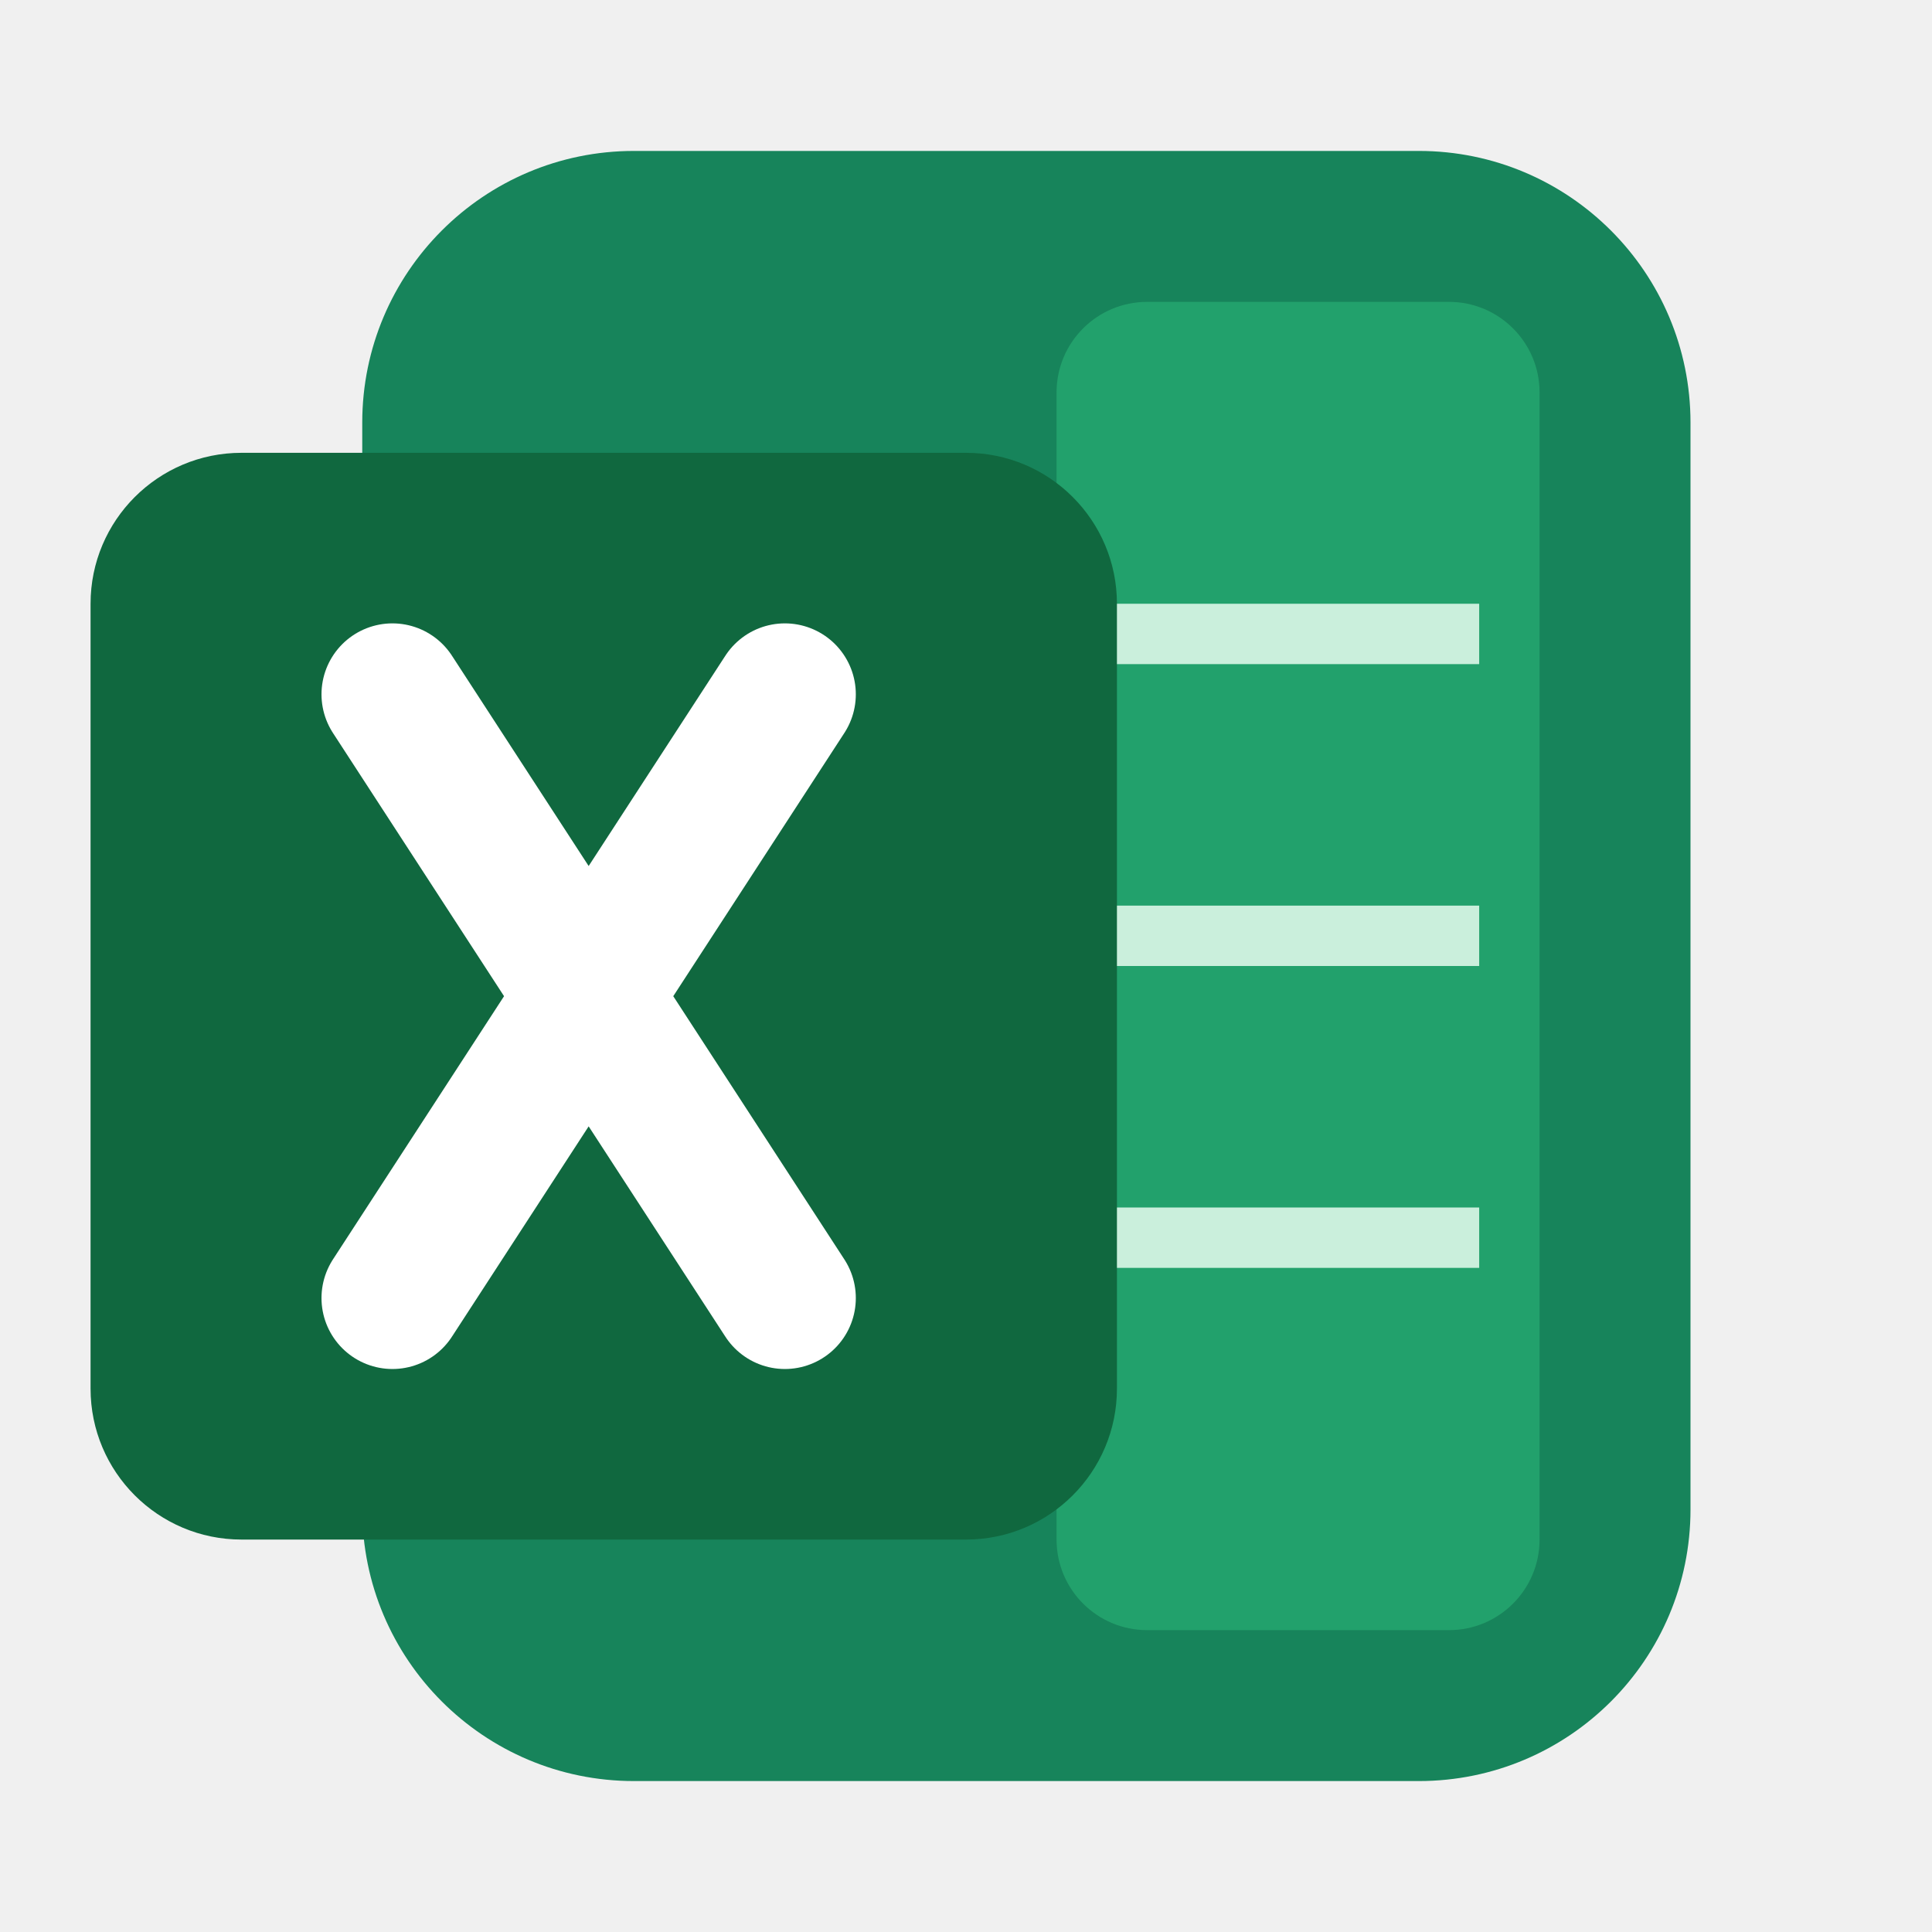
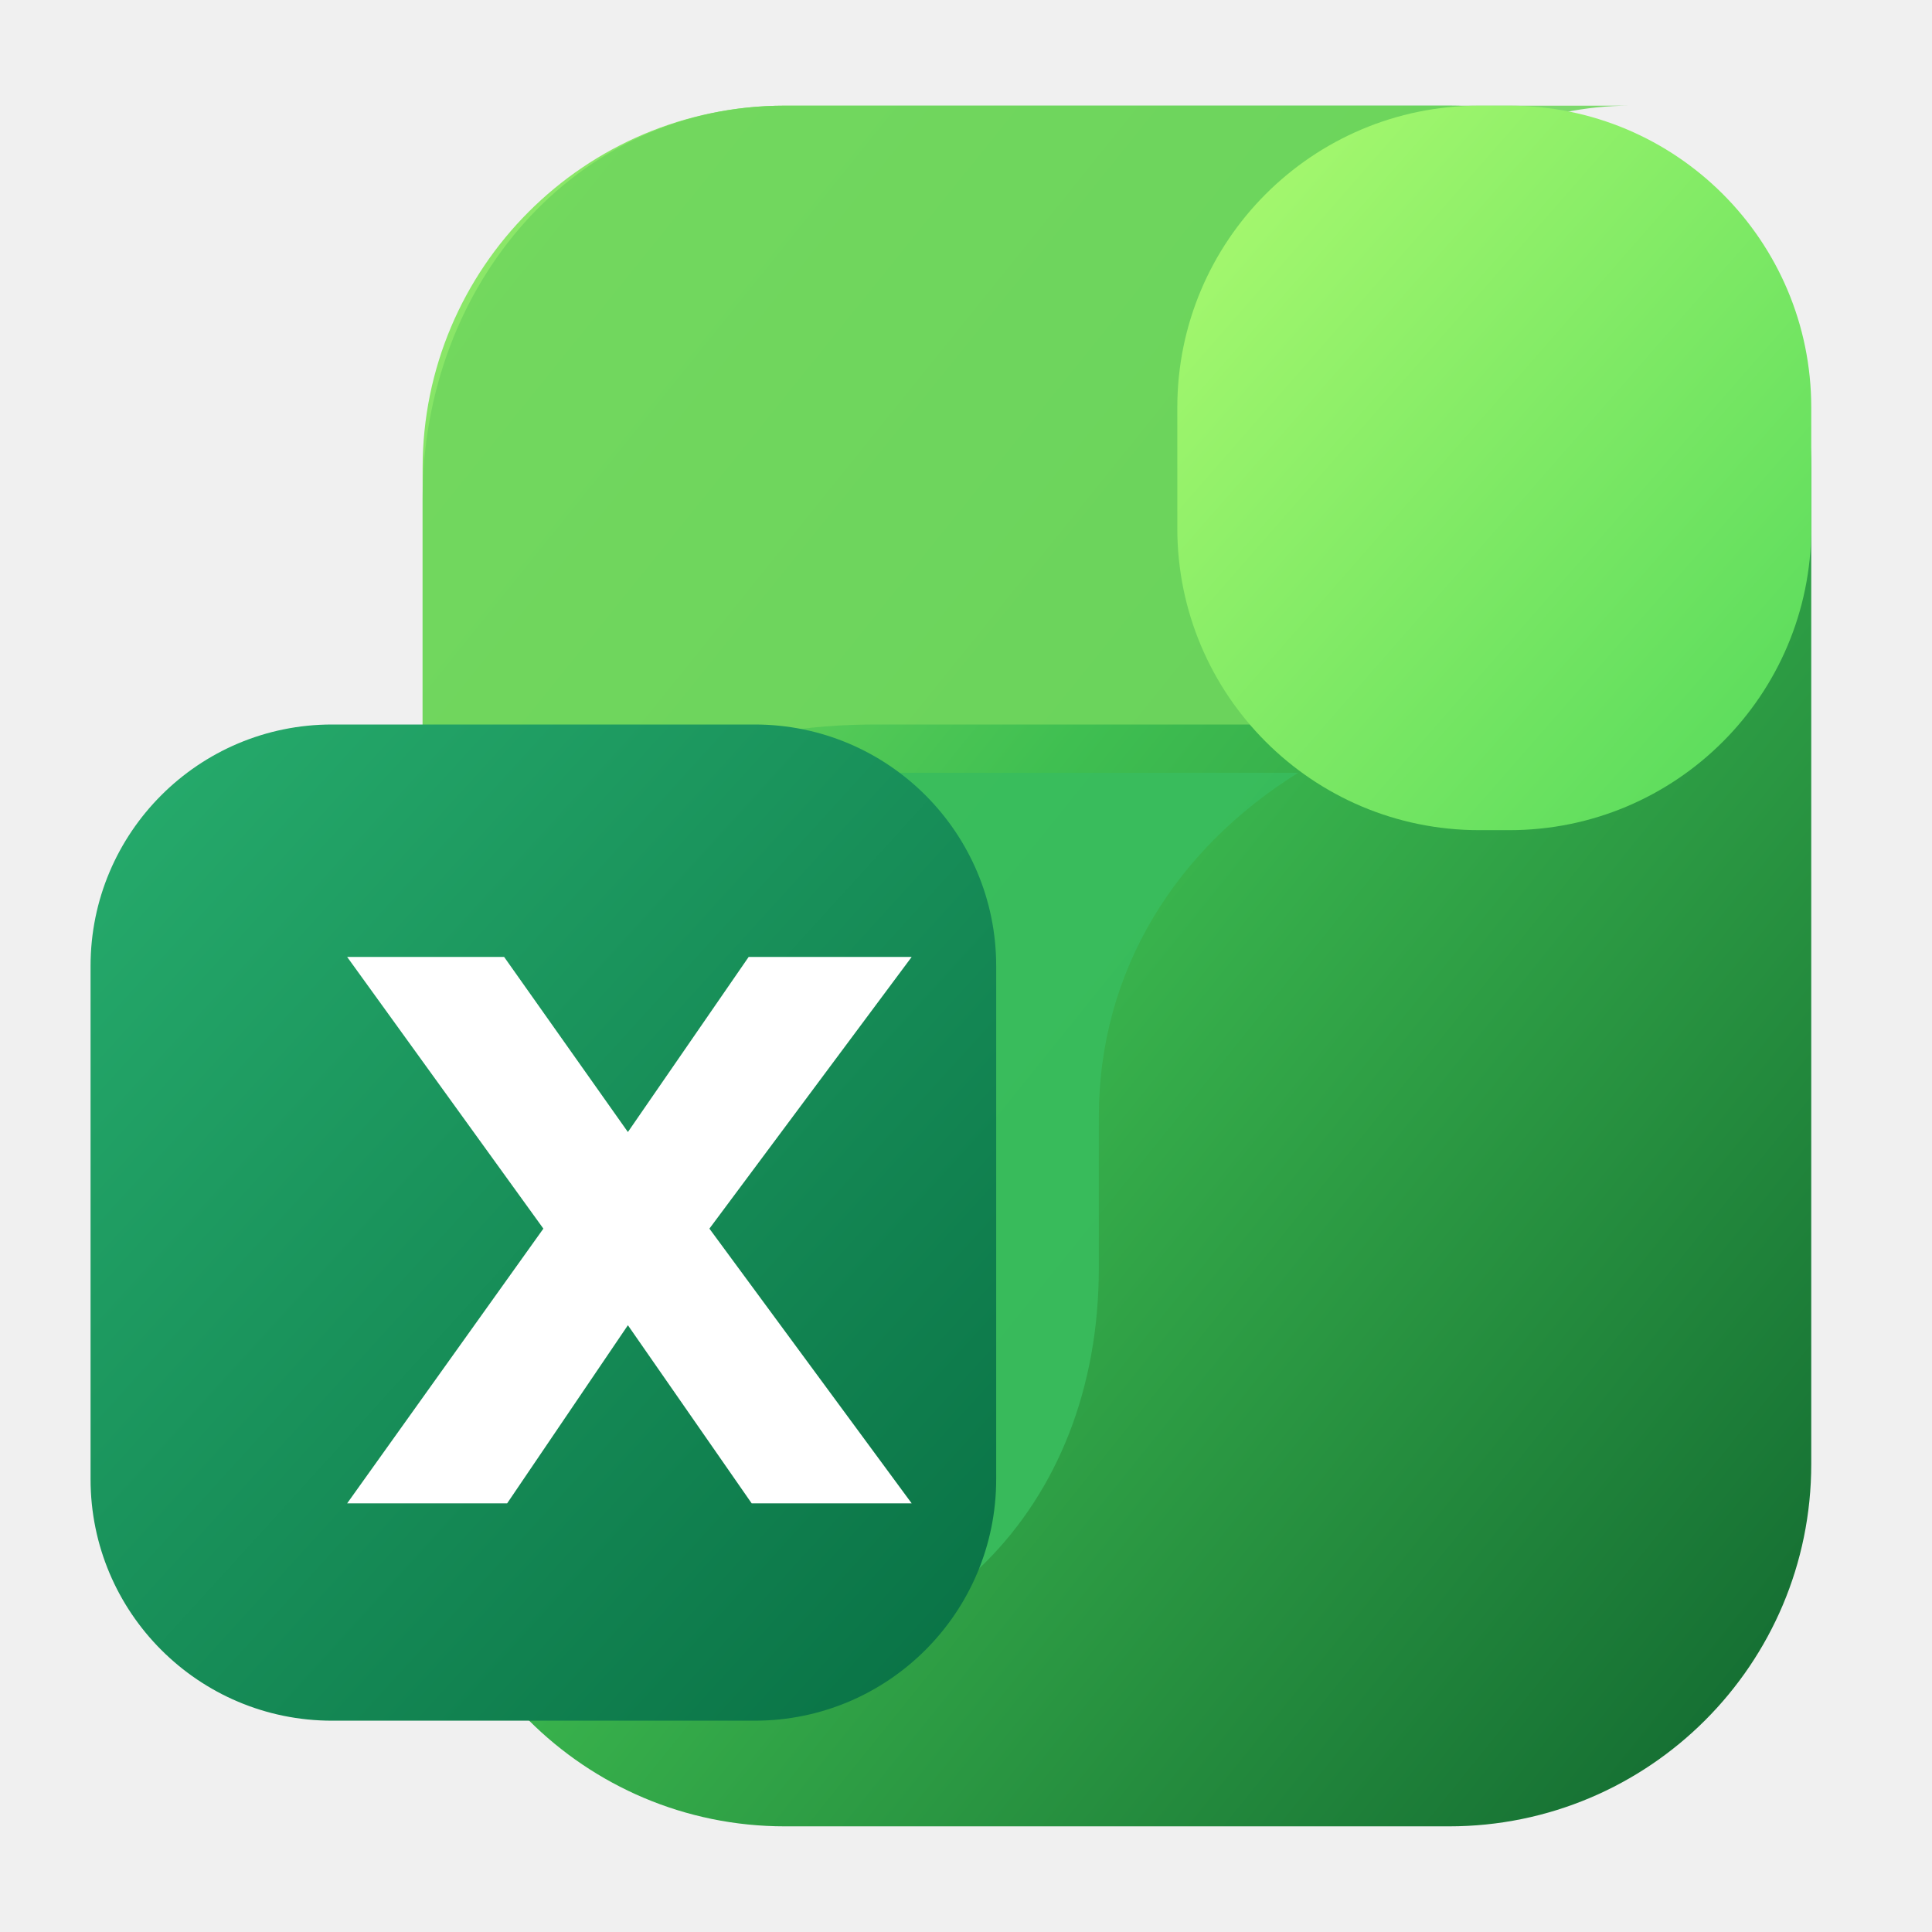
- <svg xmlns="http://www.w3.org/2000/svg" viewBox="0 0 64 64">
-   <rect x="12" y="5" width="44" height="54" rx="9" fill="#17845b" />
-   <rect x="35" y="10" width="16" height="44" rx="3" fill="#25a66e" opacity=".85" />
-   <path d="M35 21h14M35 31h14M35 41h14" stroke="#caefdc" stroke-width="2" />
-   <rect x="3" y="15" width="34" height="36" rx="5" fill="#10683f" />
-   <path d="m13 23 13 20m0-20L13 43" stroke="#fff" stroke-width="4.7" stroke-linecap="round" />
+ <svg xmlns="http://www.w3.org/2000/svg" viewBox="0 0 64 64" role="img" aria-label="Microsoft Excel product icon">
+   <defs>
+     <linearGradient id="excel-bg" x1="0" x2="1" y1="0" y2="1">
+       <stop stop-color="#9CF06D" />
+       <stop offset=".42" stop-color="#3FBF51" />
+       <stop offset="1" stop-color="#10652F" />
+     </linearGradient>
+     <linearGradient id="excel-fold" x1="0" x2="1" y1="0" y2="1">
+       <stop stop-color="#AEFB70" />
+       <stop offset="1" stop-color="#53D95B" />
+     </linearGradient>
+     <linearGradient id="excel-tab" x1="0" x2="1" y1="0" y2="1">
+       <stop stop-color="#27AD6D" />
+       <stop offset="1" stop-color="#087044" />
+     </linearGradient>
+   </defs>
+   <rect x="14" y="3.5" width="46" height="57" rx="12" fill="url(#excel-bg)" />
+   <path d="M14 38.5c0-9 6-14.5 15-14.5h14V14.5C43 8.5 48 3.5 54 3.5h-28c-7 0-12 6-12 13Z" fill="#70D65D" opacity=".9" />
+   <rect x="39" y="3.5" width="21" height="24" rx="10" fill="url(#excel-fold)" />
+   <path d="M14 39c.5-6.9 7.1-13.4 15.1-13.4H43c-4 2.5-6.6 6.5-6.6 11.4v5c0 8-5.5 13.5-13.5 13.5h-8.9Z" fill="#38BD5D" opacity=".9" />
+   <rect x="3" y="24" width="30" height="33" rx="8" fill="url(#excel-tab)" />
+   <path d="m11.5 31.7 6.5 9-6.5 9.1h5.3l4-5.9 4.1 5.9h5.3l-6.7-9.1 6.7-9h-5.4l-4 5.8-4.1-5.8Z" fill="#FFF" />
</svg>
